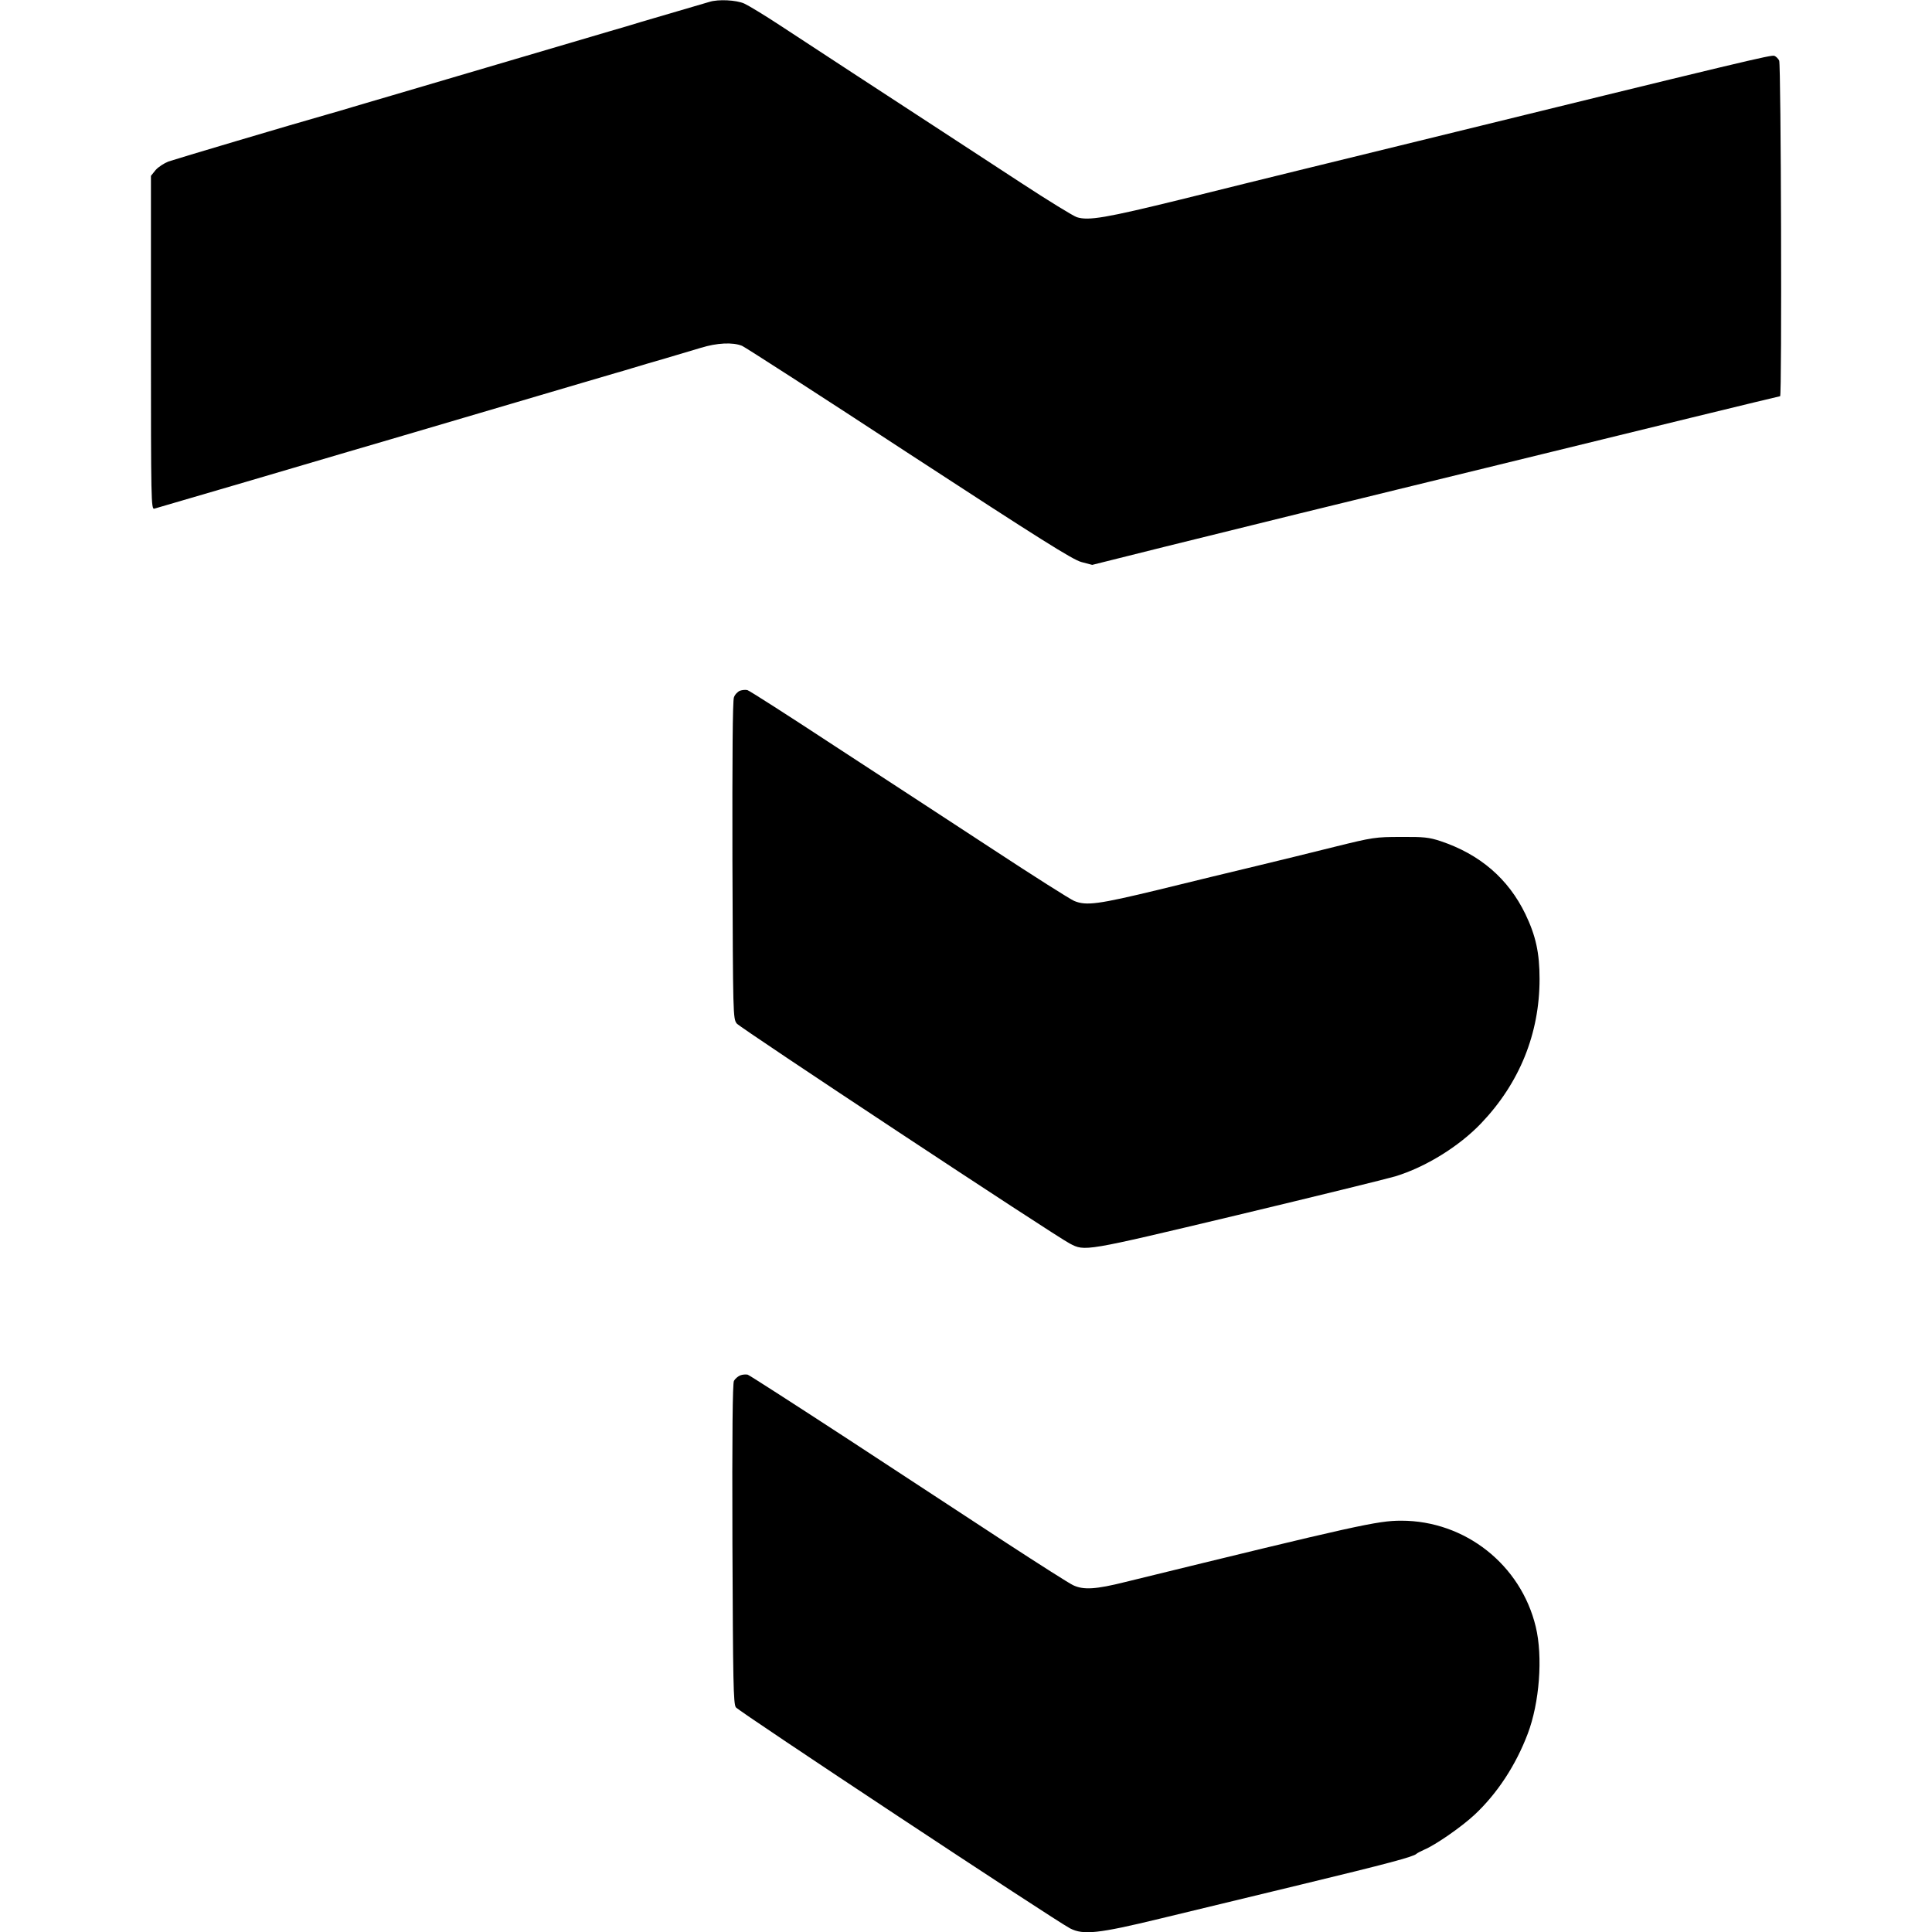
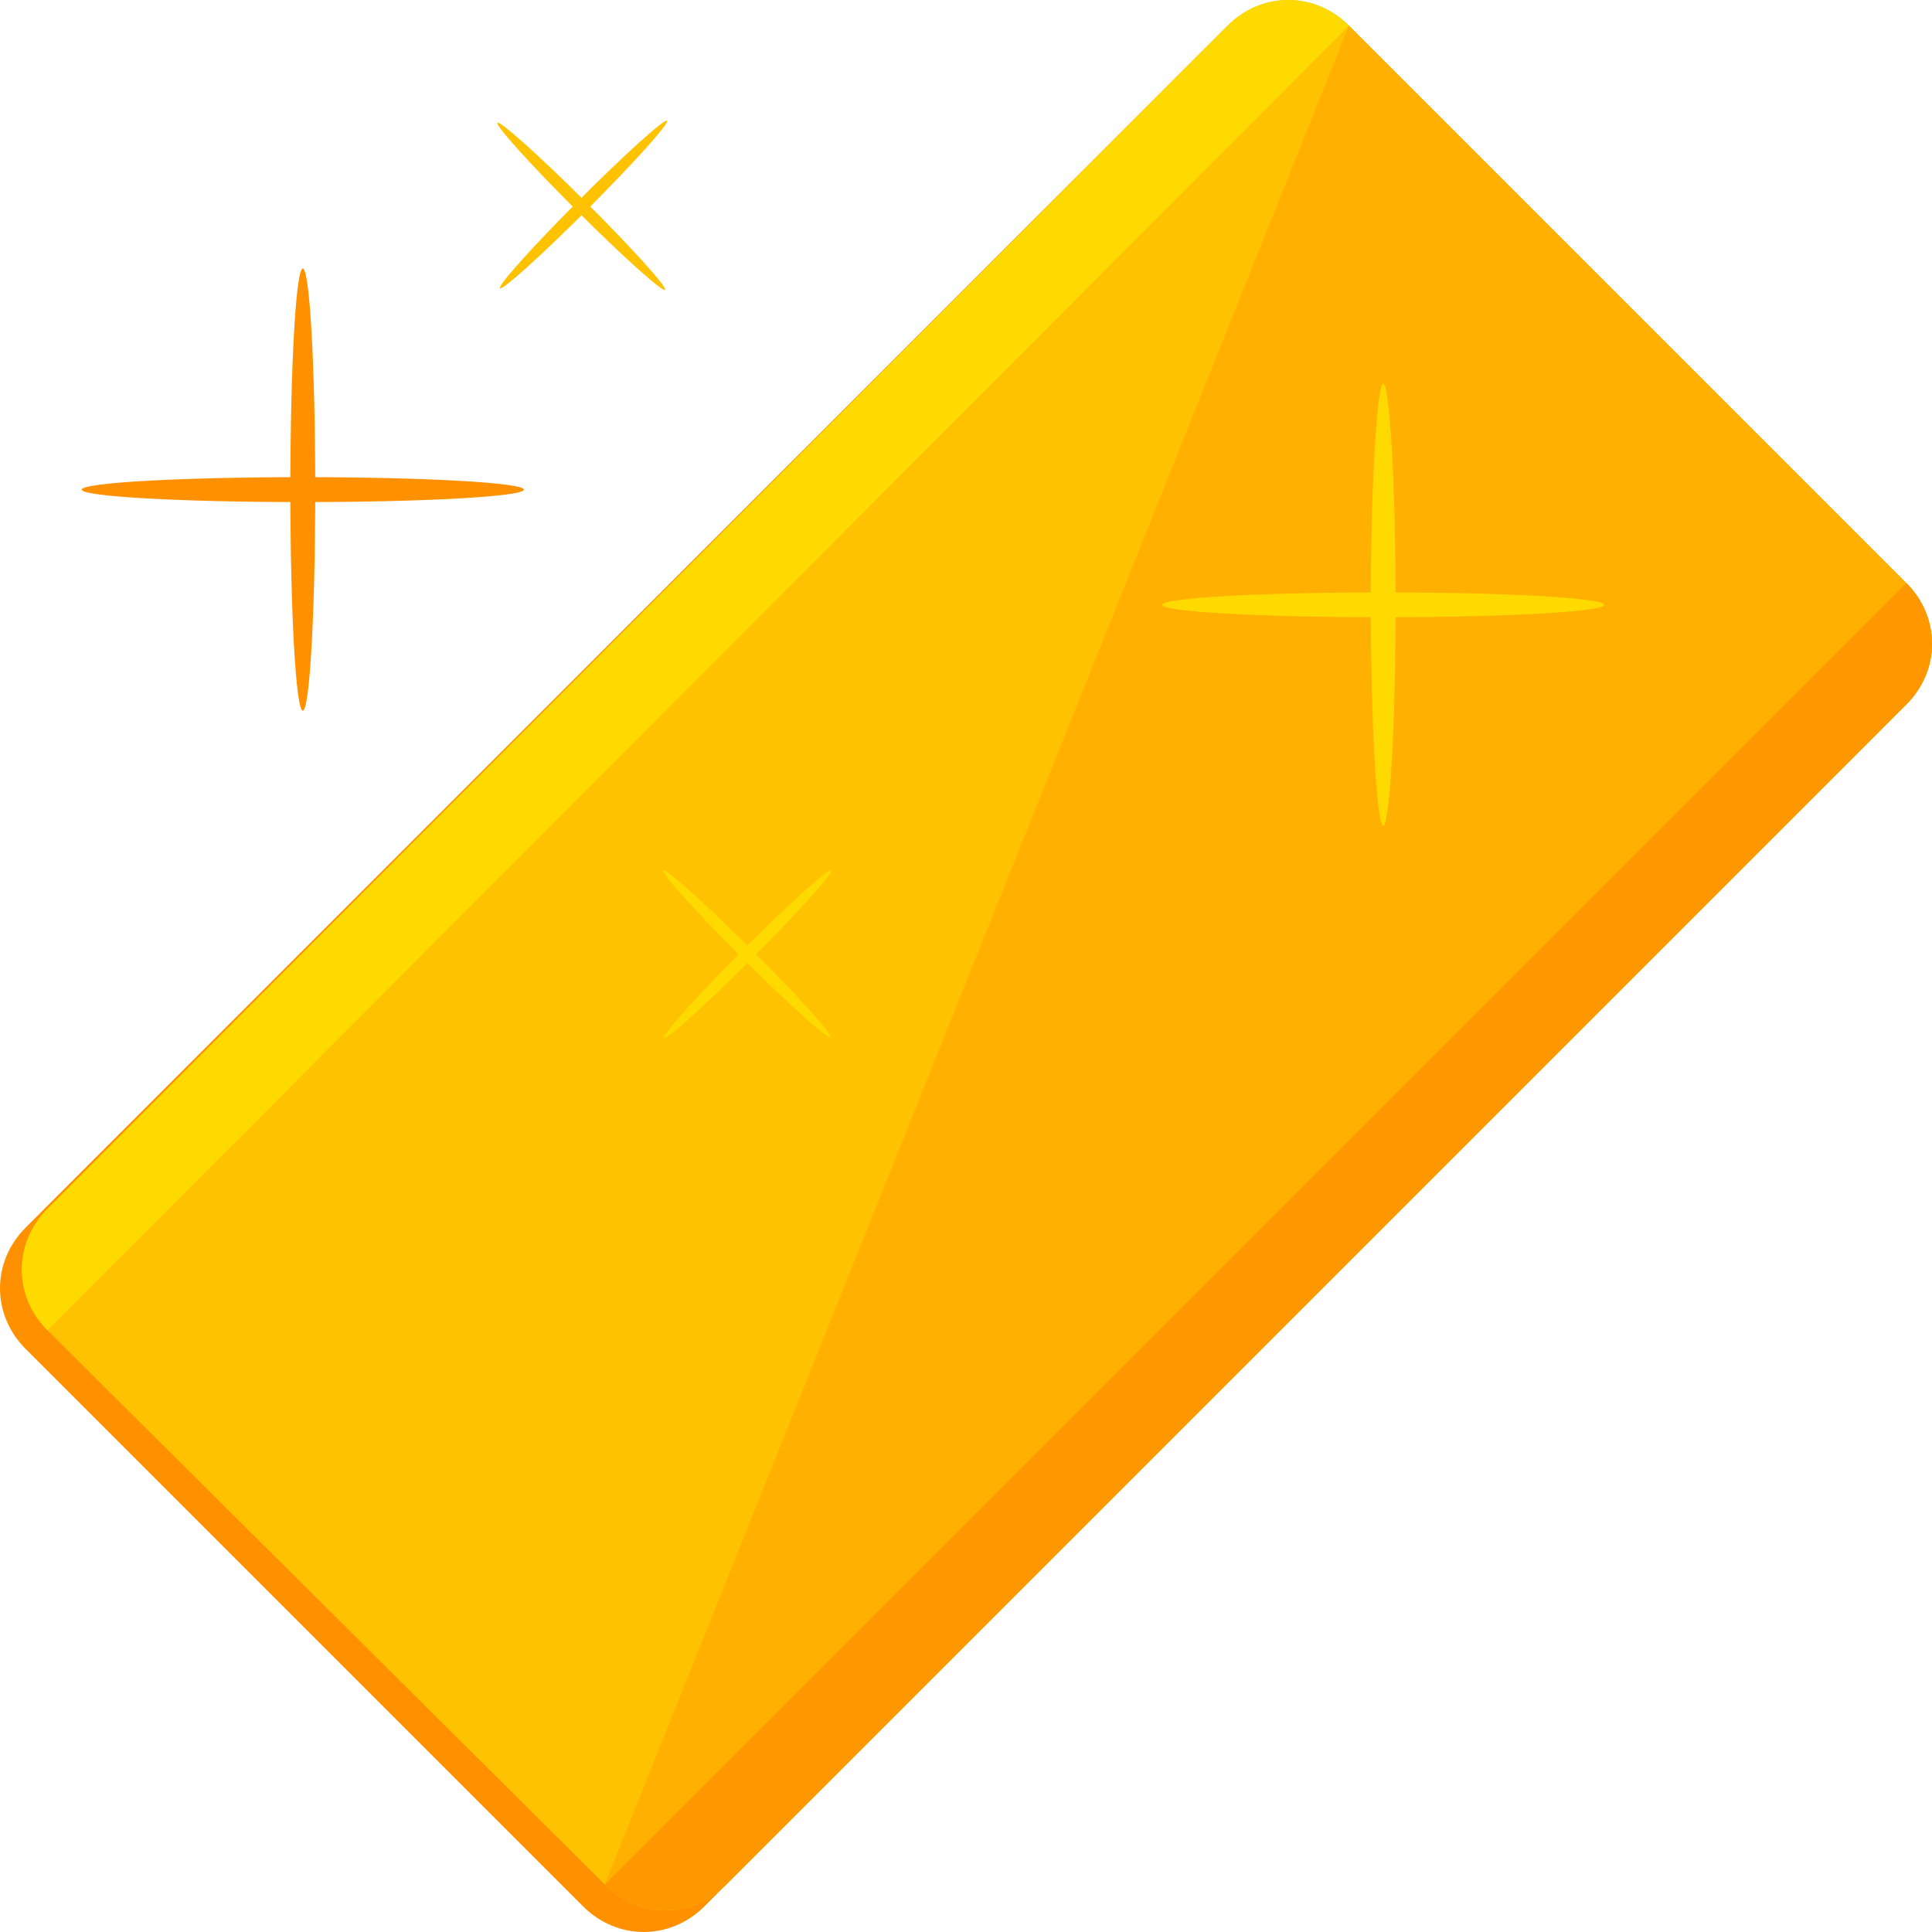
- <svg xmlns="http://www.w3.org/2000/svg" version="1.0" width="1024pt" height="1024pt" viewBox="0 0 1024 1024" preserveAspectRatio="xMidYMid meet">
-   <g transform="translate(0,1024) scale(0.1,-0.1)" fill="#000000" stroke="none">
-     <path d="M3760 10230 c-23 -7 -126 -37 -358 -105 -45 -14 -119 -36 -165 -49 -91 -27 -1065 -314 -1194 -352 -46 -13 -122 -36 -170 -50 -49 -15 -108 -32 -133 -39 -191 -54 -813 -239 -847 -251 -23 -9 -54 -29 -68 -45 l-25 -31 0 -884 c0 -839 1 -885 18 -880 9 3 226 66 482 141 256 75 503 148 550 162 47 14 144 42 215 63 72 21 362 107 645 190 283 84 531 156 550 162 19 5 62 18 95 28 33 10 110 33 170 50 61 18 145 43 188 56 87 27 171 31 220 11 18 -8 417 -265 887 -573 693 -452 866 -561 912 -573 l57 -15 388 97 c213 53 534 132 713 176 179 44 411 100 515 126 105 26 318 78 475 116 803 197 1550 379 1555 379 10 0 5 1761 -5 1779 -5 10 -16 21 -25 25 -18 6 -116 -17 -1995 -478 -168 -41 -408 -100 -535 -131 -126 -31 -403 -99 -615 -152 -399 -98 -491 -114 -553 -94 -20 7 -152 88 -294 181 -142 93 -330 216 -418 273 -270 176 -702 458 -860 562 -82 54 -168 106 -190 116 -42 19 -138 24 -185 9z" />
-     <path d="M3922 6579 c-12 -5 -27 -20 -32 -35 -7 -17 -9 -319 -8 -865 3 -820 3 -838 23 -864 18 -23 1681 -1122 1765 -1166 81 -42 71 -44 885 150 418 100 796 193 840 206 161 49 339 159 456 282 203 213 309 475 309 764 0 139 -20 229 -75 344 -91 188 -241 317 -450 387 -61 20 -89 23 -210 22 -134 0 -148 -2 -350 -52 -115 -29 -304 -75 -420 -103 -115 -27 -347 -84 -515 -125 -319 -77 -383 -86 -447 -59 -21 9 -214 131 -430 273 -216 141 -593 388 -839 548 -245 161 -453 294 -462 296 -10 3 -28 1 -40 -3z" />
-     <path d="M3923 2950 c-12 -5 -27 -18 -33 -29 -7 -14 -10 -271 -8 -864 3 -732 5 -846 18 -866 14 -21 1691 -1130 1772 -1172 70 -36 151 -27 473 51 160 39 495 120 745 180 464 112 602 149 617 164 4 4 23 14 41 22 60 25 197 120 267 185 121 113 219 263 282 429 63 165 81 409 43 567 -79 330 -375 563 -713 563 -126 0 -230 -23 -1463 -325 -156 -39 -221 -43 -276 -17 -20 9 -180 111 -355 225 -175 115 -551 361 -835 547 -285 186 -526 341 -535 344 -10 2 -28 1 -40 -4z" />
+ <svg xmlns="http://www.w3.org/2000/svg" version="1.1" id="Layer_1" x="0px" y="0px" viewBox="0 0 496.4 496.4" style="enable-background:new 0 0 496.4 496.4;" xml:space="preserve">
+   <path style="fill:#FF9100;" d="M181,489.8c-8.8,8.8-22.4,8.8-31.2,0L6.6,346.6c-8.8-8.8-8.8-22.4,0-31.2L309.8,12.2  c8.8-8.8,22.4-8.8,31.2,0l143.2,143.2c8.8,8.8,8.8,22.4,0,31.2L181,489.8z" />
+   <path style="fill:#FFC200;" d="M186.6,484.2c-8.8,8.8-22.4,8.8-31.2,0L12.2,341.8c-8.8-8.8-8.8-22.4,0-31.2l303.2-304  c8.8-8.8,22.4-8.8,31.2,0l143.2,143.2c8.8,8.8,8.8,22.4,0,31.2L186.6,484.2z" />
+   <path style="fill:#FFB000;" d="M346.6,6.6l143.2,143.2c8.8,8.8,8.8,22.4,0,31.2L186.6,484.2c-8.8,8.8-22.4,8.8-31.2,0" />
+   <path style="fill:#FF9700;" d="M489.8,149.8c8.8,8.8,8.8,22.4,0,31.2L186.6,484.2c-8.8,8.8-22.4,8.8-31.2,0" />
+   <path style="fill:#FFDA00;" d="M12.2,341.8c-8.8-8.8-8.8-22.4,0-31.2l303.2-304c8.8-8.8,22.4-8.8,31.2,0" />
+   <g>
+     <ellipse style="fill:#FF9100;" cx="77.8" cy="125.8" rx="3.2" ry="56.8" />
+     <ellipse style="fill:#FF9100;" cx="77.8" cy="125.8" rx="56.8" ry="3.2" />
  </g>
+   <g>
+     <ellipse transform="matrix(0.7065 -0.7077 0.7077 0.7065 6.7941 121.5156)" style="fill:#FFC200;" cx="149.904" cy="52.566" rx="30.4" ry="1.6" />
+     <ellipse transform="matrix(0.7084 0.7059 -0.7059 0.7084 80.9744 -89.9596)" style="fill:#FFC200;" cx="149.35" cy="53.01" rx="30.402" ry="1.6" />
+   </g>
+   <g>
+     <ellipse transform="matrix(0.7065 -0.7077 0.7077 0.7065 -117.0745 207.9012)" style="fill:#FFDA00;" cx="192.121" cy="245.103" rx="30.4" ry="1.6" />
+     <ellipse transform="matrix(0.7084 0.7059 -0.7059 0.7084 228.9156 -63.9787)" style="fill:#FFDA00;" cx="191.88" cy="245.028" rx="30.402" ry="1.6" />
+     <path style="fill:#FFDA00;" d="M358.6,155.4c0,31.2-1.6,56.8-3.2,56.8s-3.2-25.6-3.2-56.8s1.6-56.8,3.2-56.8   C357,98.6,358.6,124.2,358.6,155.4z" />
+     <ellipse style="fill:#FFDA00;" cx="355.4" cy="155.4" rx="56.8" ry="3.2" />
+   </g>
+   <g>
+ </g>
+   <g>
+ </g>
+   <g>
+ </g>
+   <g>
+ </g>
+   <g>
+ </g>
+   <g>
+ </g>
+   <g>
+ </g>
+   <g>
+ </g>
+   <g>
+ </g>
+   <g>
+ </g>
+   <g>
+ </g>
+   <g>
+ </g>
+   <g>
+ </g>
+   <g>
+ </g>
+   <g>
+ </g>
</svg>
